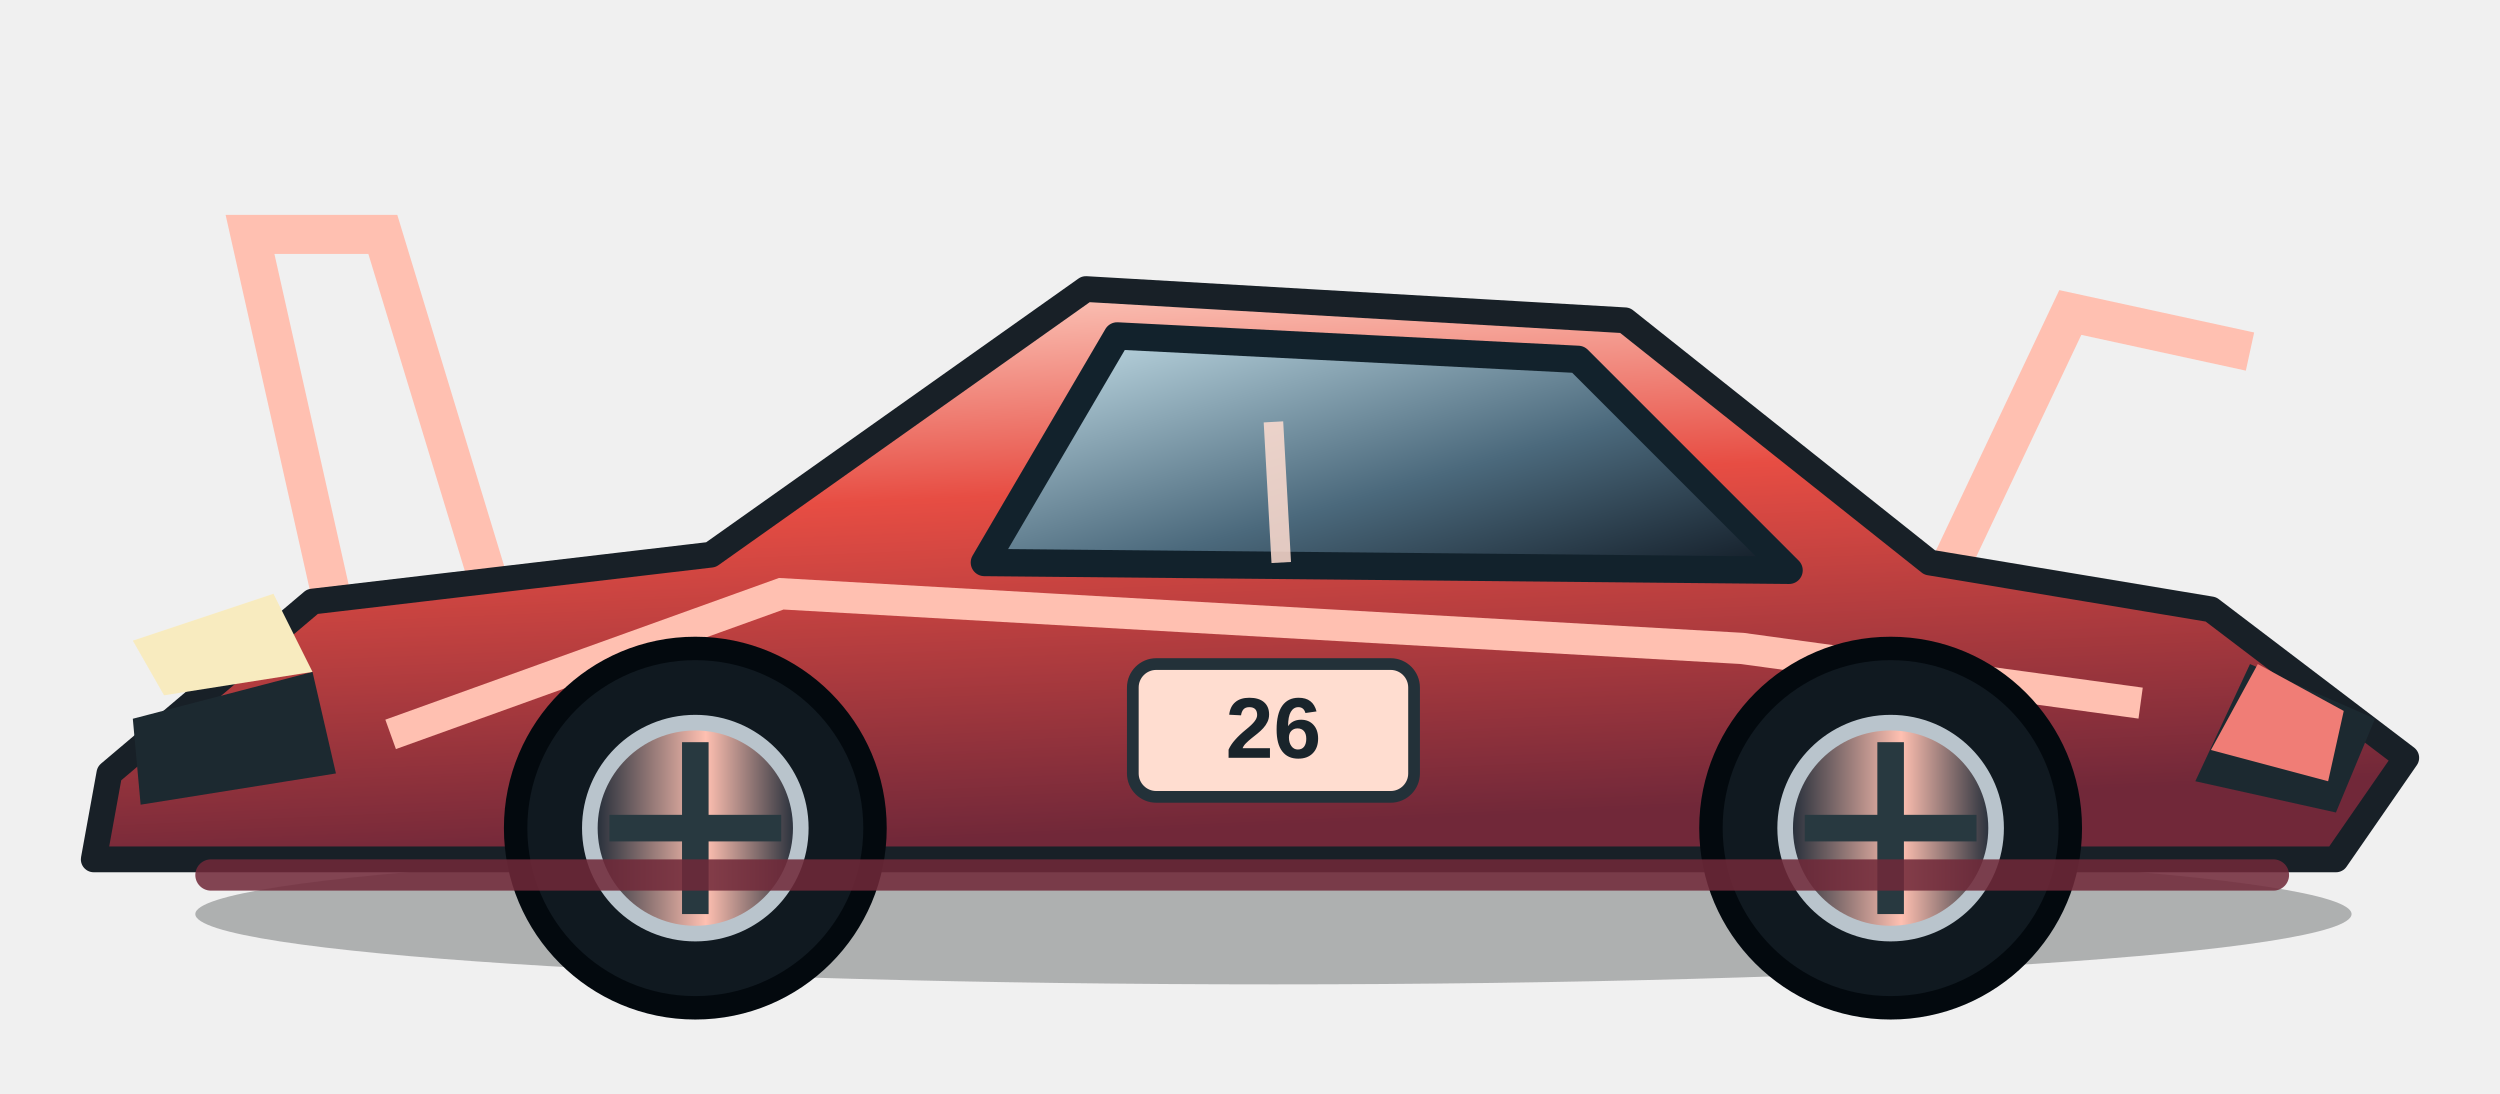
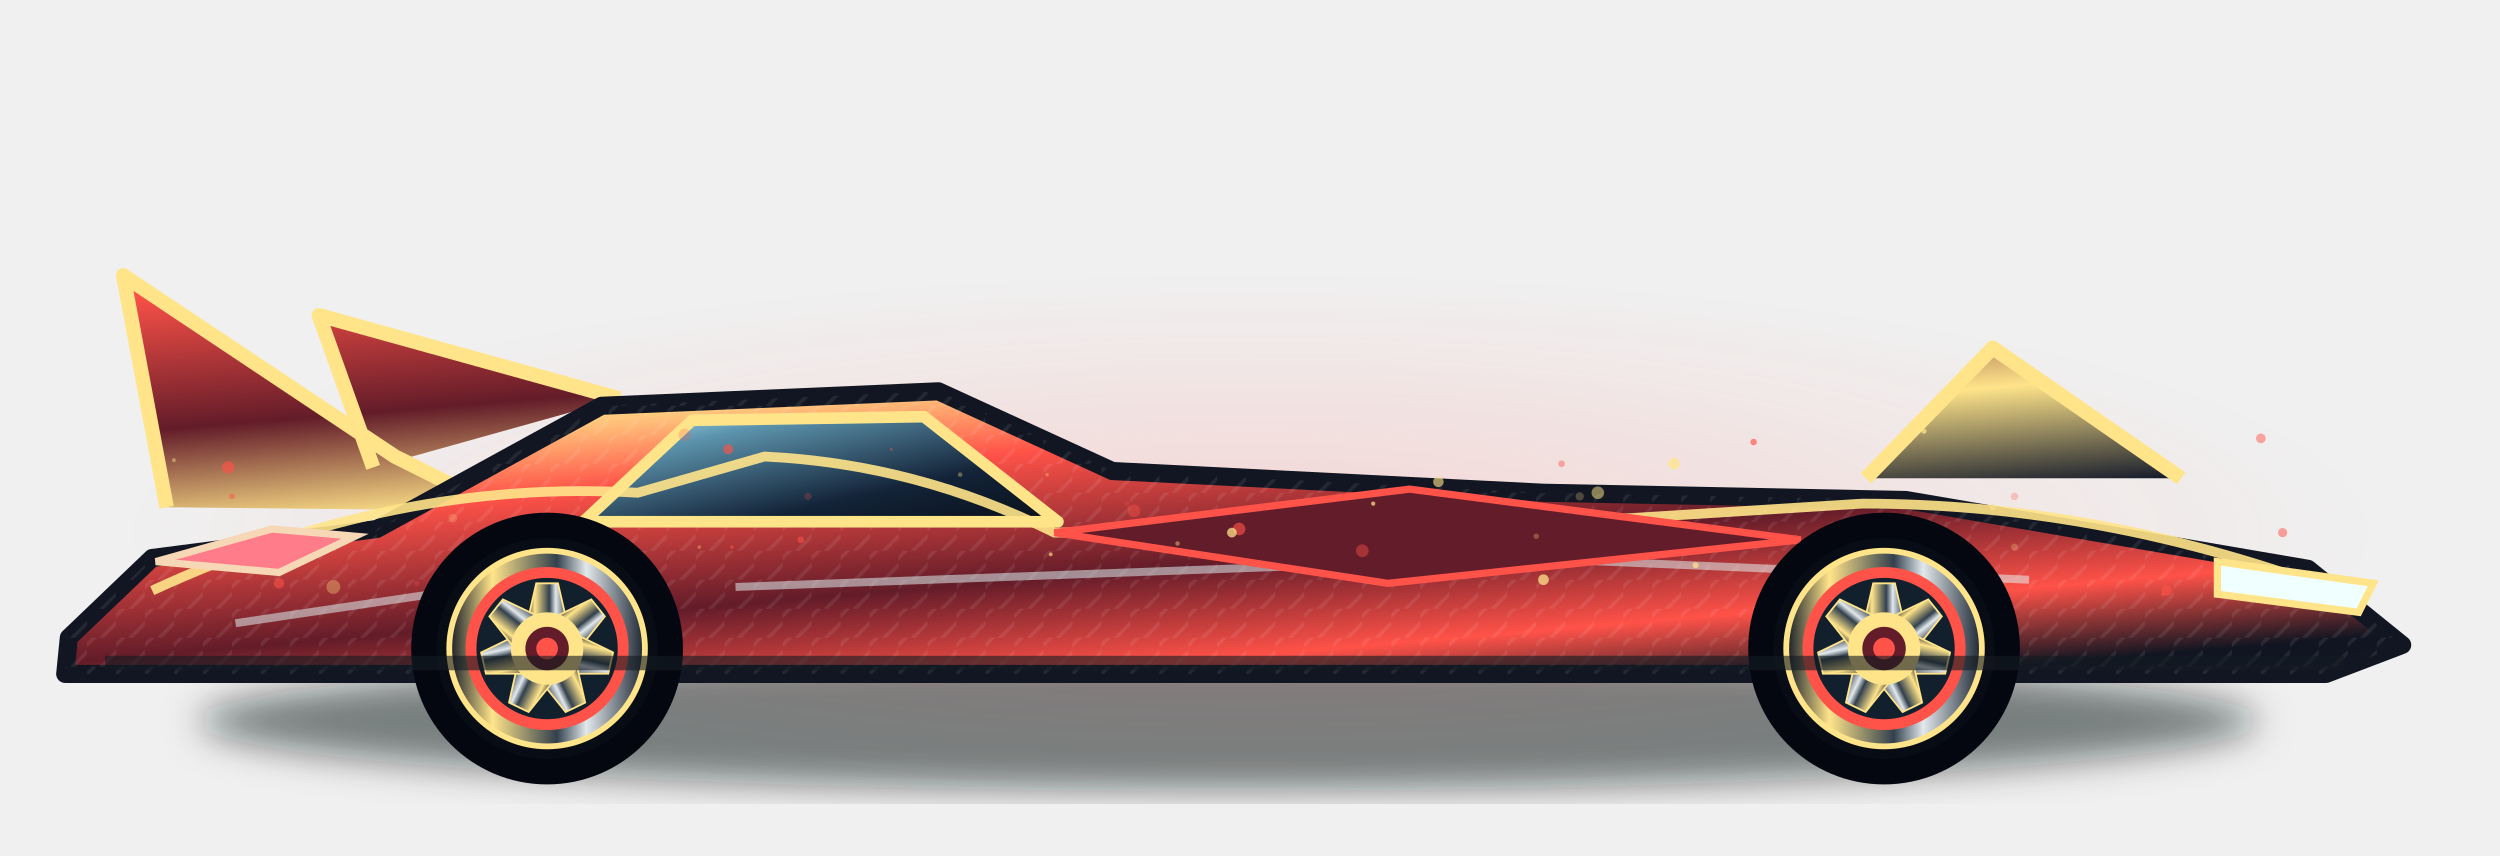
- <svg xmlns="http://www.w3.org/2000/svg" viewBox="0 0 320 140" role="img" aria-label="Солир 77">
+ <svg xmlns="http://www.w3.org/2000/svg" viewBox="0 0 690 236" role="img" aria-label="Солир 77">
  <defs>
-     <linearGradient id="c" x1="0" y1="0" x2=".18" y2="1">
-       <stop stop-color="#ffddd0" />
-       <stop offset=".42" stop-color="#e74d43" />
-       <stop offset="1" stop-color="#712839" />
+     <linearGradient id="body" x1=".15" y1=".1" x2=".8" y2="1">
+       <stop stop-color="#ffe48a" />
+       <stop offset=".22" stop-color="#ff5248" />
+       <stop offset=".55" stop-color="#631c29" />
+       <stop offset=".8" stop-color="#ff5248" />
+       <stop offset="1" stop-color="#101521" />
    </linearGradient>
-     <linearGradient id="w" x1="0" y1="0" x2="1" y2="1">
-       <stop stop-color="#c9e3ec" />
-       <stop offset=".58" stop-color="#4b697c" />
-       <stop offset="1" stop-color="#101923" />
+     <linearGradient id="chrome" x1=".1" y1="0" x2=".8" y2="1">
+       <stop stop-color="#ff5248" />
+       <stop offset=".4" stop-color="#631c29" />
+       <stop offset=".7" stop-color="#ffe48a" />
+       <stop offset="1" stop-color="#151b2b" />
    </linearGradient>
-     <linearGradient id="m" x1="0" x2="1">
-       <stop stop-color="#1a2734" />
-       <stop offset=".55" stop-color="#ffc0b1" />
-       <stop offset="1" stop-color="#1a2734" />
+     <linearGradient id="glass" x1="0" y1="0" x2="1" y2="1">
+       <stop stop-color="#b3eaff" />
+       <stop offset=".23" stop-color="#5c93ac" />
+       <stop offset=".67" stop-color="#132338" />
+       <stop offset="1" stop-color="#090f18" />
    </linearGradient>
+     <linearGradient id="metal">
+       <stop stop-color="#131a27" />
+       <stop offset=".22" stop-color="#ffe48a" />
+       <stop offset=".55" stop-color="#32404d" />
+       <stop offset=".7" stop-color="#e2e9ec" />
+       <stop offset="1" stop-color="#1b2531" />
+     </linearGradient>
+     <radialGradient id="glow">
+       <stop stop-color="#ff5248" stop-opacity="0.17" />
+       <stop offset="1" stop-color="#ff5248" stop-opacity="0" />
+     </radialGradient>
+     <filter id="blur">
+       <feGaussianBlur stdDeviation="5" />
+     </filter>
+     <pattern id="carbon" patternUnits="userSpaceOnUse" width="8" height="8">
+       <path d="M-2 4L4 -2 M2 10L10 2" stroke="#fff" stroke-opacity=".08" />
+     </pattern>
  </defs>
-   <ellipse cx="163" cy="117" rx="138" ry="9" fill="#05090b" opacity=".28" />
-   <path d="M43 79 L32 30 L49 30 L63 76 M247 78 L265 40 L288 45" stroke="#ffc0b1" stroke-width="5" fill="none" />
-   <path d="M14 99 L40 77 L91 71 L139 37 L208 41 L247 72 L283 78 L308 97 L299 110 L12 110Z" fill="url(#c)" stroke="#182027" stroke-width="3.3" stroke-linejoin="round" />
-   <path d="M126 72 L143 43 L202 46 L229 73Z" fill="url(#w)" stroke="#12222c" stroke-width="3.5" stroke-linejoin="round" />
-   <path d="M163 54 L164 72" stroke="#ffddd0" stroke-width="2.5" opacity=".85" />
-   <path d="M50 94 L100 76 L223 83 L274 90" stroke="#ffc0b1" stroke-width="4" fill="none" />
-   <path d="M17 92 L40 86 L43 99 L18 103 M288 85 L304 92 L299 104 L281 100" fill="#1c2930" />
-   <path d="M17 82 L35 76 L40 86 L21 89" fill="#f8ebbf" />
-   <path d="M289 85 L300 91 L298 100 L283 96" fill="#f07d76" />
-   <circle cx="89" cy="106" r="23" fill="#101920" stroke="#03090e" stroke-width="3" />
-   <circle cx="242" cy="106" r="23" fill="#101920" stroke="#03090e" stroke-width="3" />
-   <circle cx="89" cy="106" r="13.5" fill="url(#m)" stroke="#b9c4cc" stroke-width="2" />
-   <circle cx="242" cy="106" r="13.5" fill="url(#m)" stroke="#b9c4cc" stroke-width="2" />
-   <path d="M89 95 V117 M78 106 H100 M242 95 V117 M231 106 H253" stroke="#283940" stroke-width="3.4" />
-   <rect x="145" y="85" width="36" height="17" rx="3" fill="#ffddd0" stroke="#233139" stroke-width="1.5" />
-   <text x="163" y="97" text-anchor="middle" font-family="Arial,sans-serif" font-weight="900" font-size="11" fill="#19242b">26</text>
-   <path d="M27 112 H291" stroke="#712839" stroke-width="4" opacity=".86" stroke-linecap="round" />
+   <ellipse cx="339" cy="199" rx="284" ry="19" fill="#02070a" opacity=".5" filter="url(#blur)" />
+   <ellipse cx="345" cy="147" rx="310" ry="72" fill="url(#glow)" />
+   <path d="M46 140 L34 76 L109 126 L139 141 M103 129 L88 87 L171 110 M515 132 L550 96 L602 132" fill="url(#chrome)" stroke="#ffe48a" stroke-width="4" stroke-linejoin="round" />
+   <path d="" fill="none" stroke="#ff5248" stroke-width="5" />
+   <path d="M19 176 L42 154 L104 146 L166 112 L259 108 L307 130 L426 136 L526 138 L637 157 L663 178 L642 186 L18 186 Z" fill="url(#body)" stroke="#111622" stroke-width="5" stroke-linejoin="round" />
+   <path d="M19 176 L42 154 L104 146 L166 112 L259 108 L307 130 L426 136 L526 138 L637 157 L663 178 L642 186 L18 186 Z" fill="url(#carbon)" />
+   <path d="M161 144 L191 116 L255 115 L292 144 Z" fill="url(#glass)" stroke="#ffe48a" stroke-width="3.2" stroke-linejoin="round" />
+   <path d="M42 163 Q109 132 176 136 L211 126 Q253 128 291 147 L418 145 L514 139 Q581 139 647 164" fill="none" stroke="#ffe48a" stroke-width="2.7" opacity=".9" />
+   <path d="M65 172 L146 160 M203 162 L419 154 L560 160" fill="none" stroke="#e4ffff" stroke-width="2.2" opacity=".5" />
+   <path d="M291 147 L389 135 L497 149 L383 161 Z" fill="#631c29" stroke="#ff5248" stroke-width="2" />
+   <path d="M43 155 L75 146 L98 148 L77 158 Z" fill="#ff7c8a" stroke="#f6d8b7" stroke-width="2" />
+   <path d="M612 155 L655 161 L651 169 L612 164 Z" fill="#f0ffff" stroke="#ffe48a" stroke-width="2" />
+   <circle cx="342" cy="146" r="1.74" fill="#ff5248" opacity="0.62" />
+   <circle cx="289" cy="131" r="0.49" fill="#ffe48a" opacity="0.33" />
+   <circle cx="597" cy="164" r="0.53" fill="#ff5248" opacity="0.54" />
+   <circle cx="550" cy="140" r="0.84" fill="#ffe48a" opacity="0.56" />
+   <circle cx="311" cy="139" r="0.74" fill="#ff5248" opacity="0.21" />
+   <circle cx="265" cy="131" r="0.62" fill="#ffe48a" opacity="0.36" />
+   <circle cx="64" cy="137" r="0.79" fill="#ff5248" opacity="0.50" />
+   <circle cx="379" cy="139" r="0.60" fill="#ffe48a" opacity="0.70" />
+   <circle cx="221" cy="149" r="0.92" fill="#ff5248" opacity="0.56" />
+   <circle cx="462" cy="128" r="1.63" fill="#ffe48a" opacity="0.74" />
+   <circle cx="149" cy="148" r="1.24" fill="#ff5248" opacity="0.23" />
+   <circle cx="424" cy="148" r="0.76" fill="#ffe48a" opacity="0.28" />
+   <circle cx="630" cy="147" r="1.26" fill="#ff5248" opacity="0.51" />
+   <circle cx="426" cy="160" r="1.48" fill="#ffe48a" opacity="0.74" />
+   <circle cx="63" cy="129" r="1.69" fill="#ff5248" opacity="0.67" />
+   <circle cx="539" cy="161" r="1.72" fill="#ffe48a" opacity="0.37" />
+   <circle cx="202" cy="151" r="0.52" fill="#ff5248" opacity="0.53" />
+   <circle cx="193" cy="151" r="0.48" fill="#ffe48a" opacity="0.34" />
+   <circle cx="556" cy="137" r="1.04" fill="#ff5248" opacity="0.27" />
+   <circle cx="168" cy="148" r="0.68" fill="#ffe48a" opacity="0.72" />
+   <circle cx="223" cy="137" r="1.00" fill="#ff5248" opacity="0.22" />
+   <circle cx="125" cy="143" r="1.18" fill="#ffe48a" opacity="0.21" />
+   <circle cx="431" cy="128" r="0.93" fill="#ff5248" opacity="0.44" />
+   <circle cx="531" cy="119" r="0.75" fill="#ffe48a" opacity="0.72" />
+   <circle cx="313" cy="141" r="1.73" fill="#ff5248" opacity="0.39" />
+   <circle cx="184" cy="122" r="1.05" fill="#ffe48a" opacity="0.59" />
+   <circle cx="598" cy="163" r="1.44" fill="#ff5248" opacity="0.59" />
+   <circle cx="92" cy="162" r="1.92" fill="#ffe48a" opacity="0.33" />
+   <circle cx="624" cy="121" r="1.34" fill="#ff5248" opacity="0.48" />
+   <circle cx="436" cy="137" r="1.15" fill="#ffe48a" opacity="0.25" />
+   <circle cx="201" cy="124" r="1.38" fill="#ff5248" opacity="0.64" />
+   <circle cx="468" cy="156" r="0.85" fill="#ffe48a" opacity="0.70" />
+   <circle cx="376" cy="152" r="1.76" fill="#ff5248" opacity="0.42" />
+   <circle cx="397" cy="133" r="1.45" fill="#ffe48a" opacity="0.61" />
+   <circle cx="246" cy="124" r="0.44" fill="#ff5248" opacity="0.37" />
+   <circle cx="325" cy="150" r="0.62" fill="#ffe48a" opacity="0.44" />
+   <circle cx="484" cy="122" r="0.90" fill="#ff5248" opacity="0.65" />
+   <circle cx="290" cy="153" r="0.54" fill="#ffe48a" opacity="0.65" />
+   <circle cx="115" cy="161" r="0.72" fill="#ff5248" opacity="0.25" />
+   <circle cx="556" cy="151" r="0.96" fill="#ffe48a" opacity="0.25" />
+   <circle cx="189" cy="120" r="1.72" fill="#ff5248" opacity="0.22" />
+   <circle cx="48" cy="127" r="0.55" fill="#ffe48a" opacity="0.43" />
+   <circle cx="77" cy="161" r="1.42" fill="#ff5248" opacity="0.56" />
+   <circle cx="340" cy="147" r="1.34" fill="#ffe48a" opacity="0.74" />
+   <circle cx="177" cy="161" r="0.92" fill="#ff5248" opacity="0.39" />
+   <circle cx="441" cy="136" r="1.74" fill="#ffe48a" opacity="0.51" />
+   <circle cx="278" cy="127" r="0.61" fill="#ff5248" opacity="0.60" />
+   <g transform="translate(151,179)">
+     <circle r="34" fill="#080c14" stroke="#040710" stroke-width="7" />
+     <circle r="27" fill="url(#metal)" stroke="#ffe48a" stroke-width="1.6" />
+     <circle r="21" fill="#12202e" stroke="#ff5248" stroke-width="3" />
+     <path d="M-3 -18 L3 -18 L6 -5 L4 1 L-4 1 L-6 -5 Z" transform="rotate(0)" fill="url(#metal)" stroke="#ffe48a" stroke-width=".5" />
+     <path d="M-3 -18 L3 -18 L6 -5 L4 1 L-4 1 L-6 -5 Z" transform="rotate(51.42857)" fill="url(#metal)" stroke="#ffe48a" stroke-width=".5" />
+     <path d="M-3 -18 L3 -18 L6 -5 L4 1 L-4 1 L-6 -5 Z" transform="rotate(102.8571)" fill="url(#metal)" stroke="#ffe48a" stroke-width=".5" />
+     <path d="M-3 -18 L3 -18 L6 -5 L4 1 L-4 1 L-6 -5 Z" transform="rotate(154.2857)" fill="url(#metal)" stroke="#ffe48a" stroke-width=".5" />
+     <path d="M-3 -18 L3 -18 L6 -5 L4 1 L-4 1 L-6 -5 Z" transform="rotate(205.7143)" fill="url(#metal)" stroke="#ffe48a" stroke-width=".5" />
+     <path d="M-3 -18 L3 -18 L6 -5 L4 1 L-4 1 L-6 -5 Z" transform="rotate(257.1429)" fill="url(#metal)" stroke="#ffe48a" stroke-width=".5" />
+     <path d="M-3 -18 L3 -18 L6 -5 L4 1 L-4 1 L-6 -5 Z" transform="rotate(308.5714)" fill="url(#metal)" stroke="#ffe48a" stroke-width=".5" />
+     <circle r="8" fill="#631c29" stroke="#ffe48a" stroke-width="4" />
+     <circle r="3" fill="#ff5248" />
+   </g>
+   <g transform="translate(520,179)">
+     <circle r="34" fill="#080c14" stroke="#040710" stroke-width="7" />
+     <circle r="27" fill="url(#metal)" stroke="#ffe48a" stroke-width="1.6" />
+     <circle r="21" fill="#12202e" stroke="#ff5248" stroke-width="3" />
+     <path d="M-3 -18 L3 -18 L6 -5 L4 1 L-4 1 L-6 -5 Z" transform="rotate(0)" fill="url(#metal)" stroke="#ffe48a" stroke-width=".5" />
+     <path d="M-3 -18 L3 -18 L6 -5 L4 1 L-4 1 L-6 -5 Z" transform="rotate(51.42857)" fill="url(#metal)" stroke="#ffe48a" stroke-width=".5" />
+     <path d="M-3 -18 L3 -18 L6 -5 L4 1 L-4 1 L-6 -5 Z" transform="rotate(102.8571)" fill="url(#metal)" stroke="#ffe48a" stroke-width=".5" />
+     <path d="M-3 -18 L3 -18 L6 -5 L4 1 L-4 1 L-6 -5 Z" transform="rotate(154.2857)" fill="url(#metal)" stroke="#ffe48a" stroke-width=".5" />
+     <path d="M-3 -18 L3 -18 L6 -5 L4 1 L-4 1 L-6 -5 Z" transform="rotate(205.7143)" fill="url(#metal)" stroke="#ffe48a" stroke-width=".5" />
+     <path d="M-3 -18 L3 -18 L6 -5 L4 1 L-4 1 L-6 -5 Z" transform="rotate(257.1429)" fill="url(#metal)" stroke="#ffe48a" stroke-width=".5" />
+     <path d="M-3 -18 L3 -18 L6 -5 L4 1 L-4 1 L-6 -5 Z" transform="rotate(308.5714)" fill="url(#metal)" stroke="#ffe48a" stroke-width=".5" />
+     <circle r="8" fill="#631c29" stroke="#ffe48a" stroke-width="4" />
+     <circle r="3" fill="#ff5248" />
+   </g>
+   <path d="M29 183H647" stroke="#121a22" stroke-width="4" opacity=".6" />
</svg>
